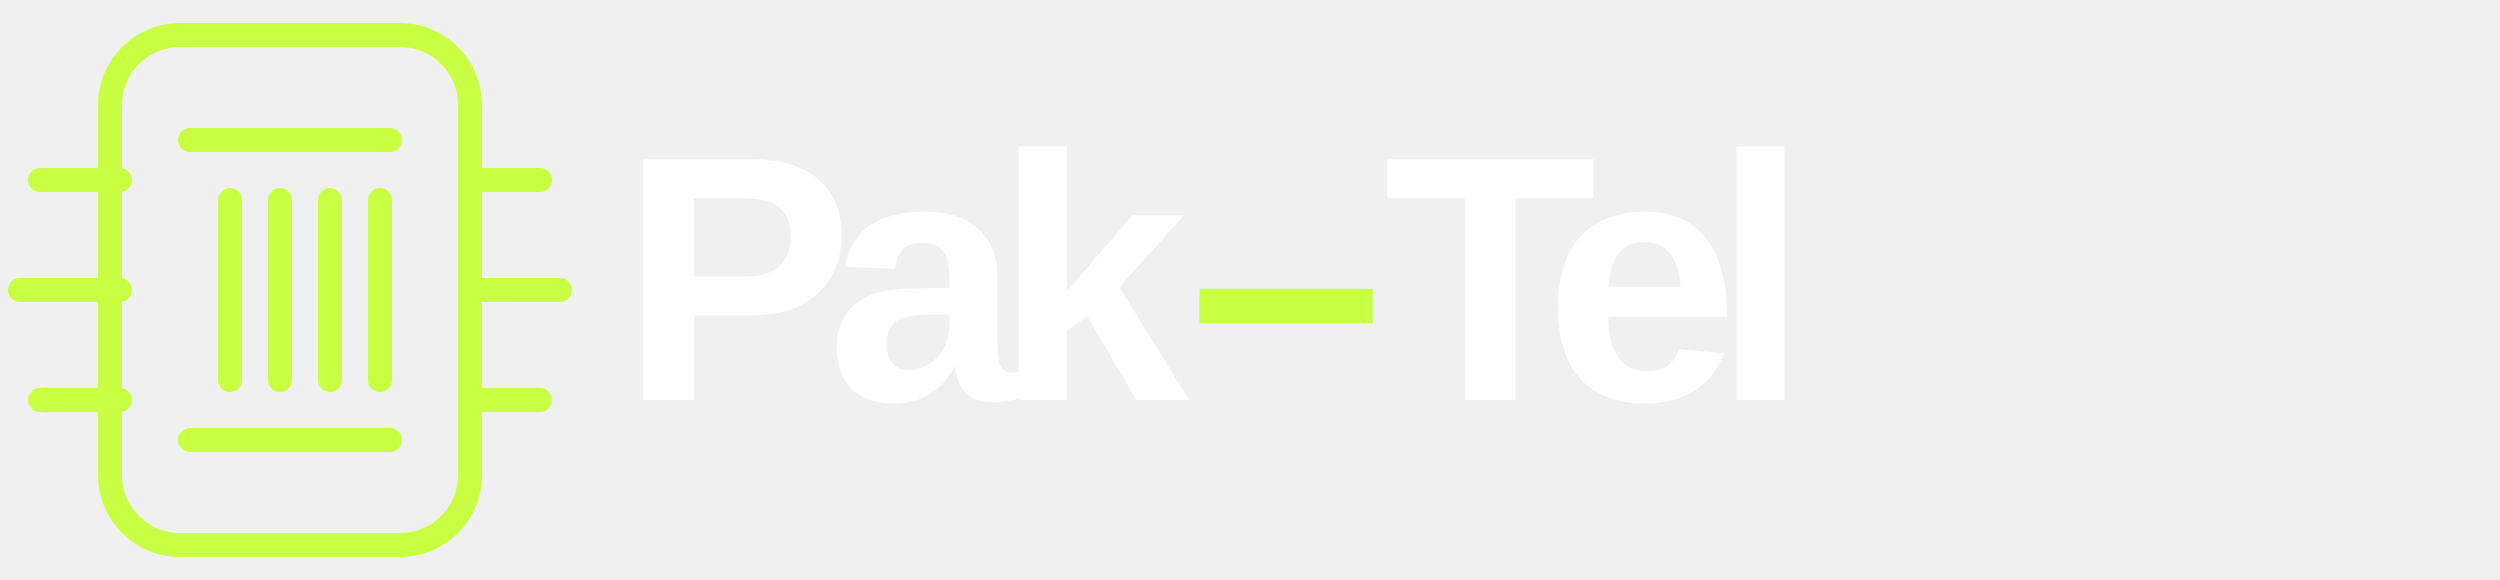
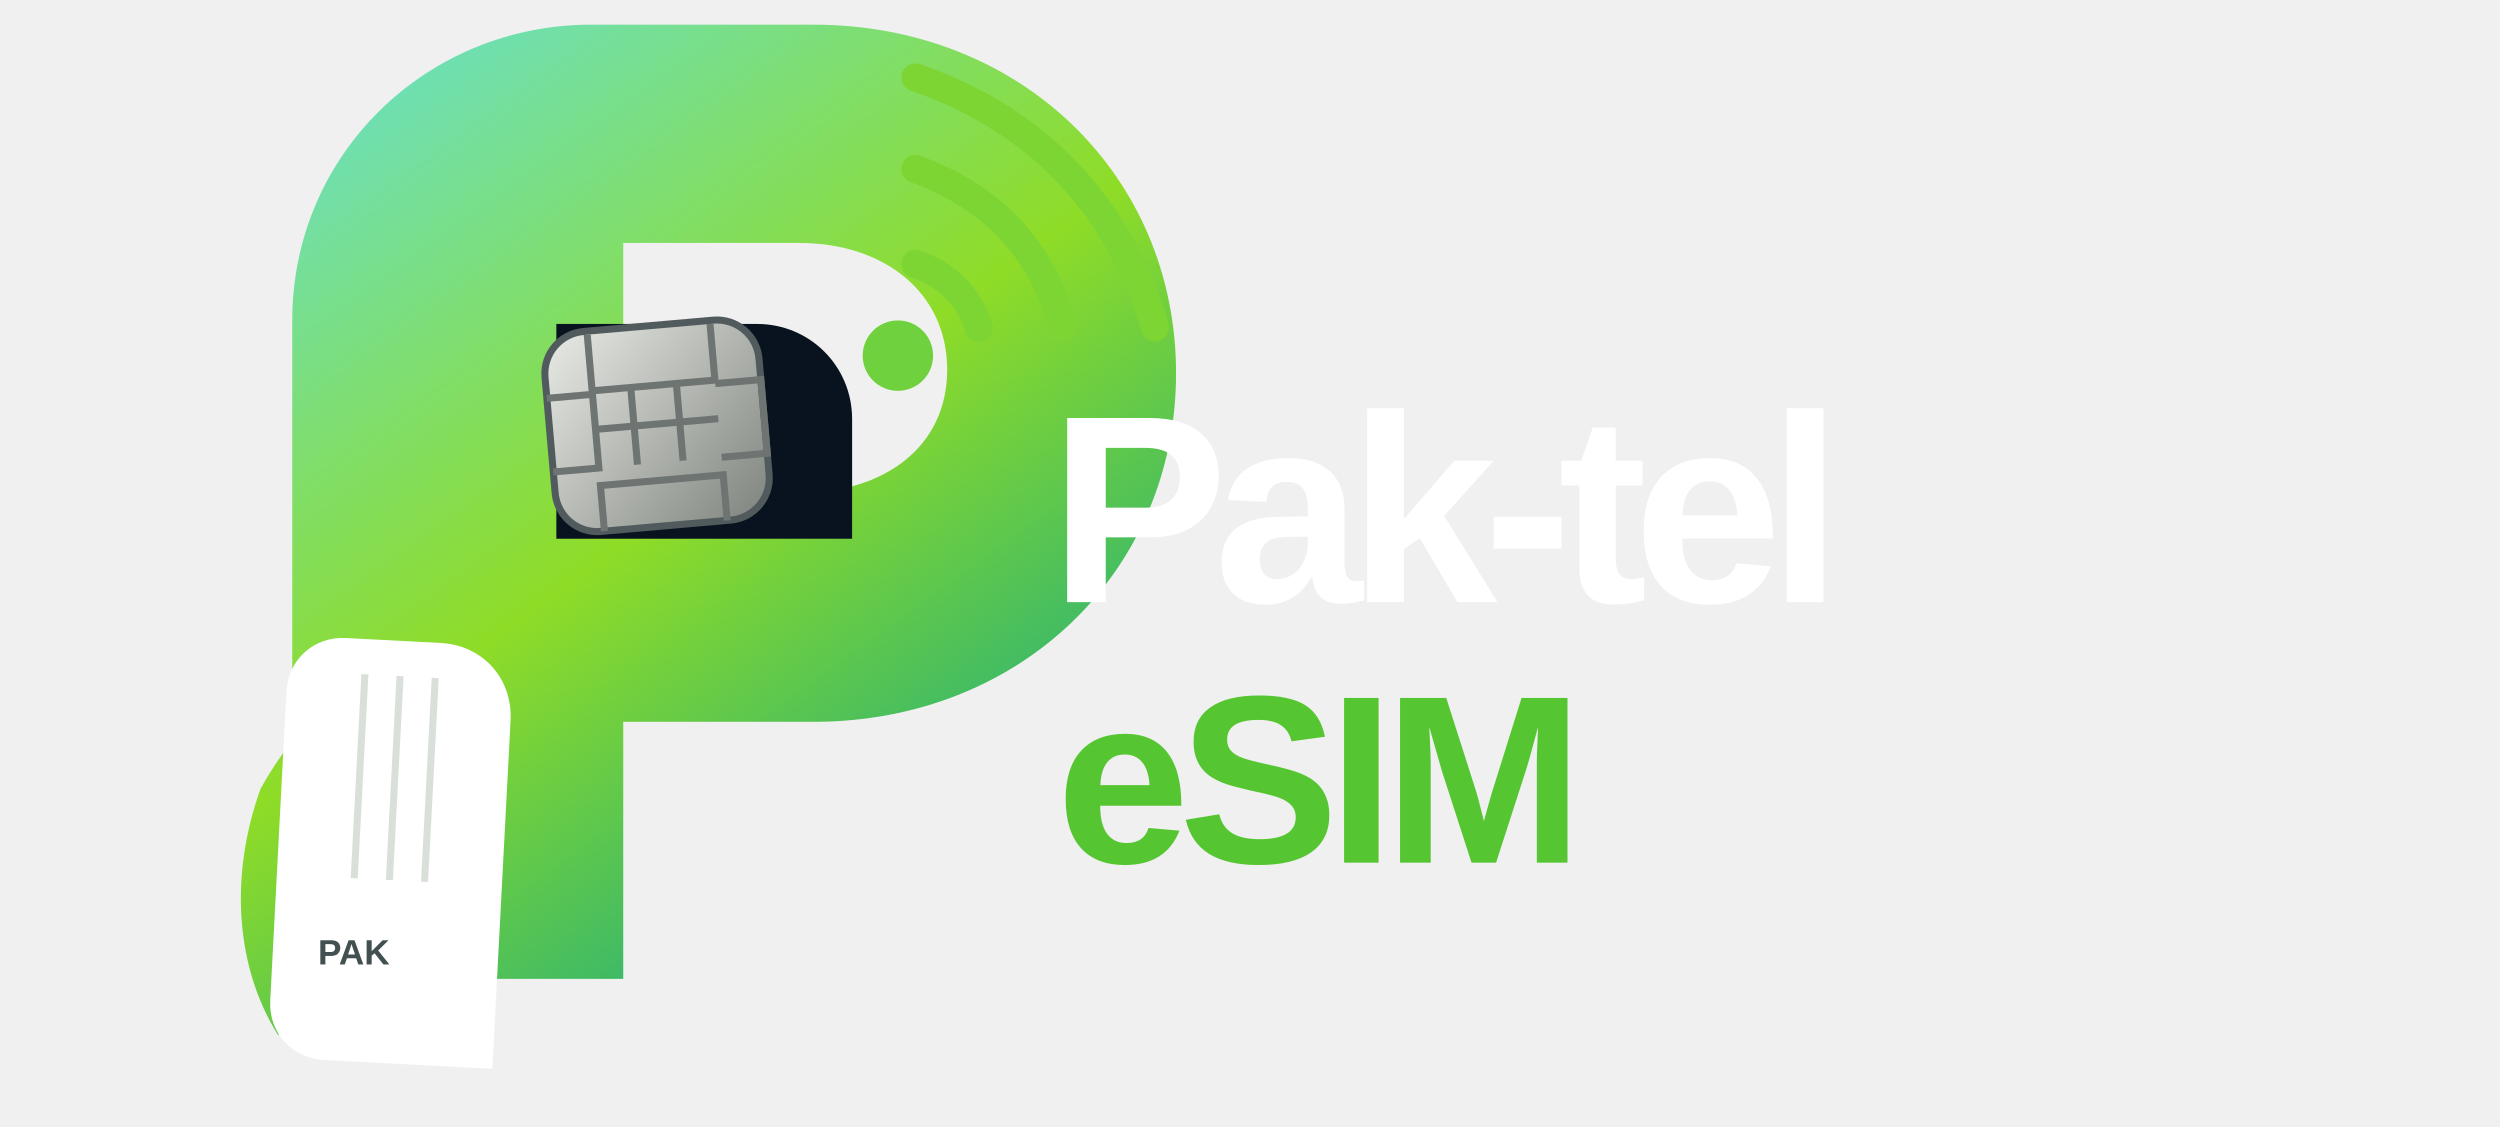
- <svg xmlns="http://www.w3.org/2000/svg" width="250" height="58" viewBox="0 0 250 58" fill="none">
-   <g stroke="#C8FF43" stroke-width="2.4" stroke-linecap="round" stroke-linejoin="round">
-     <path d="M18 3.5h22a7 7 0 0 1 7 7v37a7 7 0 0 1-7 7H18a7 7 0 0 1-7-7v-37a7 7 0 0 1 7-7Z" />
-     <path d="M19 14h20M19 44h20M23 20v18M28 20v18M33 20v18M38 20v18" />
-     <path d="M47 18h7M47 29h9M47 40h7M4 18h8M2 29h10M4 40h8" />
+ <svg xmlns="http://www.w3.org/2000/svg" width="710" height="320" viewBox="0 0 710 320" fill="none">
+   <defs>
+     <linearGradient id="pakMark" x1="74" y1="28" x2="257" y2="282" gradientUnits="userSpaceOnUse">
+       <stop stop-color="#6BE0C6" />
+       <stop offset=".52" stop-color="#8FDC27" />
+       <stop offset="1" stop-color="#16A985" />
+     </linearGradient>
+     <linearGradient id="chip" x1="152" y1="89" x2="211" y2="148" gradientUnits="userSpaceOnUse">
+       <stop stop-color="#F1F2EE" />
+       <stop offset="1" stop-color="#858A84" />
+     </linearGradient>
+   </defs>
+   <g fill="url(#pakMark)">
+     <path d="M83 91c0-47 38-84 85-84h63c59 0 103 43 103 99 0 56-44 99-103 99h-54v73H83V91Zm94 49h50c24 0 42-13 42-35 0-22-18-36-42-36h-50v71Z" />
+     <path d="M74 224c14-25 34-40 62-43v74c-28 4-47 18-57 39-12-19-14-45-5-70Z" />
  </g>
-   <text x="62" y="40" fill="#FFFFFF" font-family="Arial, sans-serif" font-size="35" font-weight="700" letter-spacing="-2.7">Pak<tspan fill="#C8FF43">–</tspan>Tel</text>
+   <path d="M158 92h57c15 0 27 12 27 27v34h-84V92Z" fill="#09131F" />
+   <g transform="rotate(-5 180 120)">
+     <rect x="156" y="93" width="61" height="57" rx="12" fill="url(#chip)" stroke="#515B5D" stroke-width="2" />
+     <path d="M169 94v16h35V94M156 111h13v21h-13M204 111h13v21h-13M169 150v-13h35v13M169 121h35M180 111v21M193 111v21" stroke="#6D7472" stroke-width="2" />
+   </g>
+   <g stroke="#7DD534" stroke-linecap="round" stroke-width="8">
+     <path d="M260 22c35 12 58 37 68 71" />
+     <path d="M260 48c22 8 36 23 42 45" />
+     <path d="M260 75c9 3 15 9 18 18" />
+   </g>
+   <circle cx="255" cy="101" r="10" fill="#70D13F" />
+   <g transform="rotate(3 112 242)">
+     <path d="M95 182h27c12 0 21 9 21 21v99H95c-9 0-16-7-16-16v-88c0-9 7-16 16-16Z" fill="#FFF" />
+     <path d="M101 192v58M111 192v58M121 192v58" stroke="#D9E0DA" stroke-width="2" />
+     <text x="92" y="275" fill="#425052" font-family="Arial, sans-serif" font-size="10" font-weight="700" transform="rotate(-3 92 275)">PAK</text>
+   </g>
+   <text x="298" y="171" fill="#FFF" font-family="Arial, Helvetica, sans-serif" font-size="76" font-weight="700" letter-spacing="-4">Pak-tel</text>
+   <text x="300" y="245" fill="#56C532" font-family="Arial, Helvetica, sans-serif" font-size="68" font-weight="700" letter-spacing="-3">eSIM</text>
</svg>
